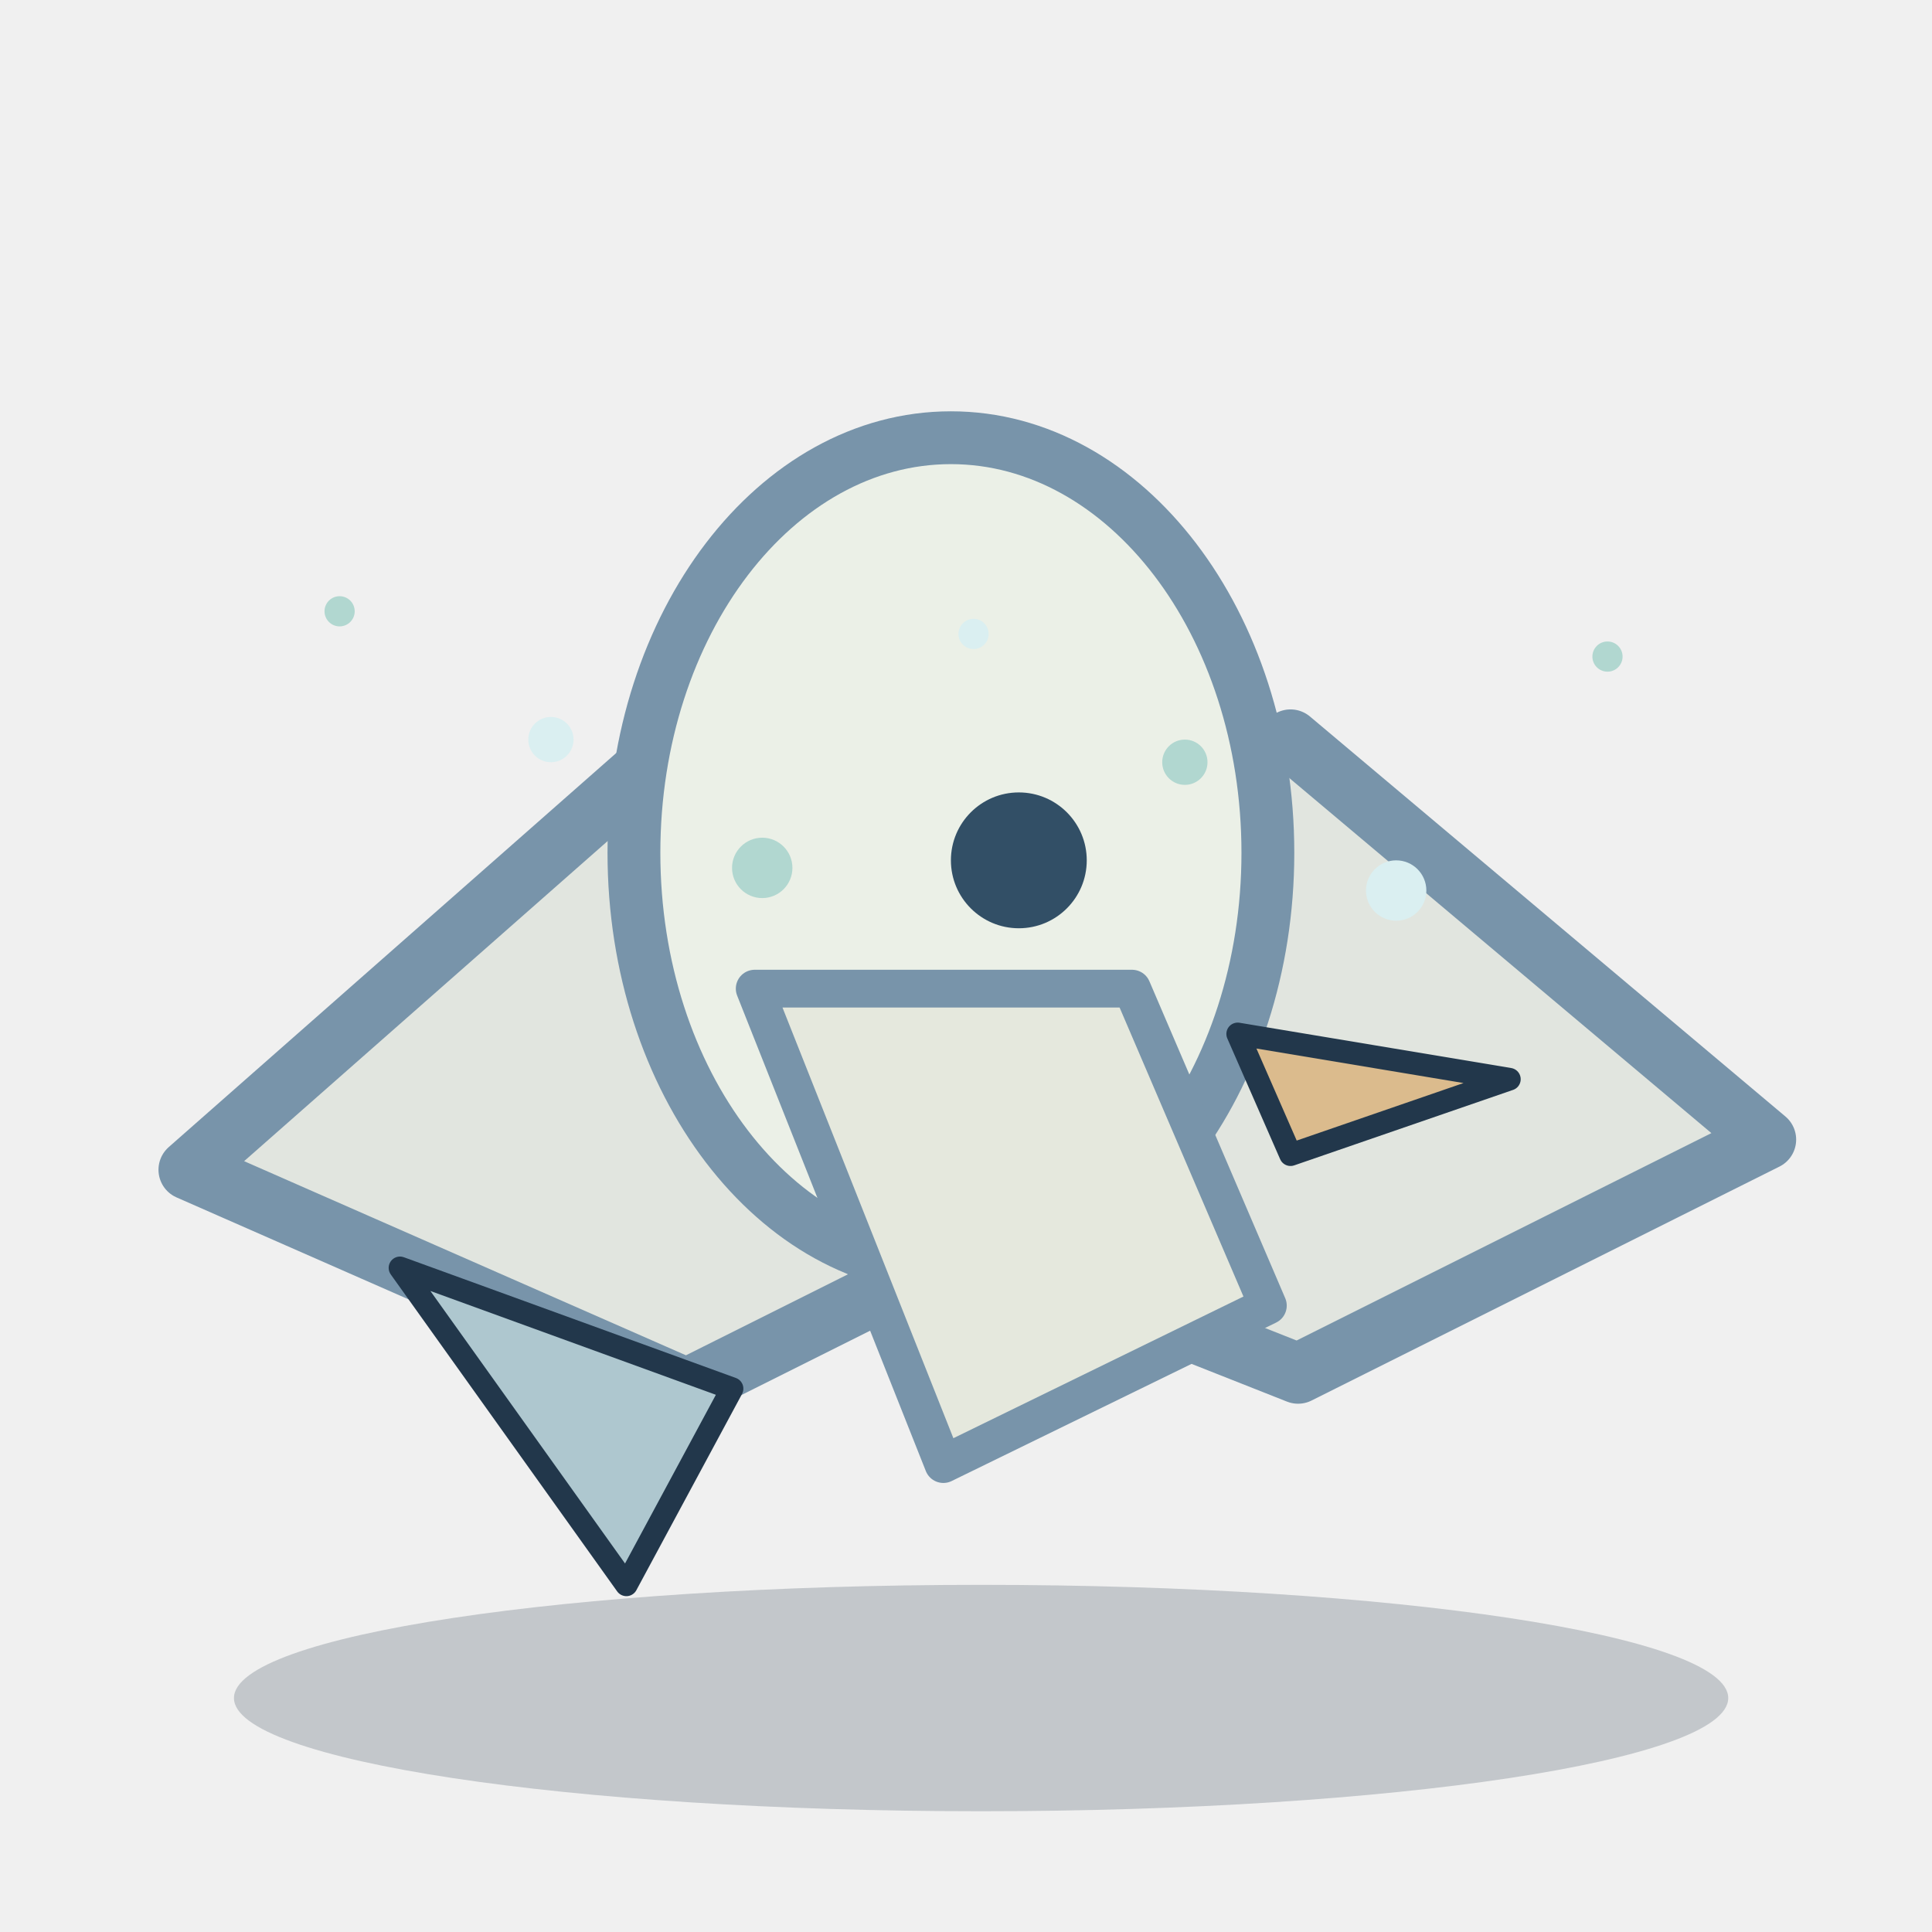
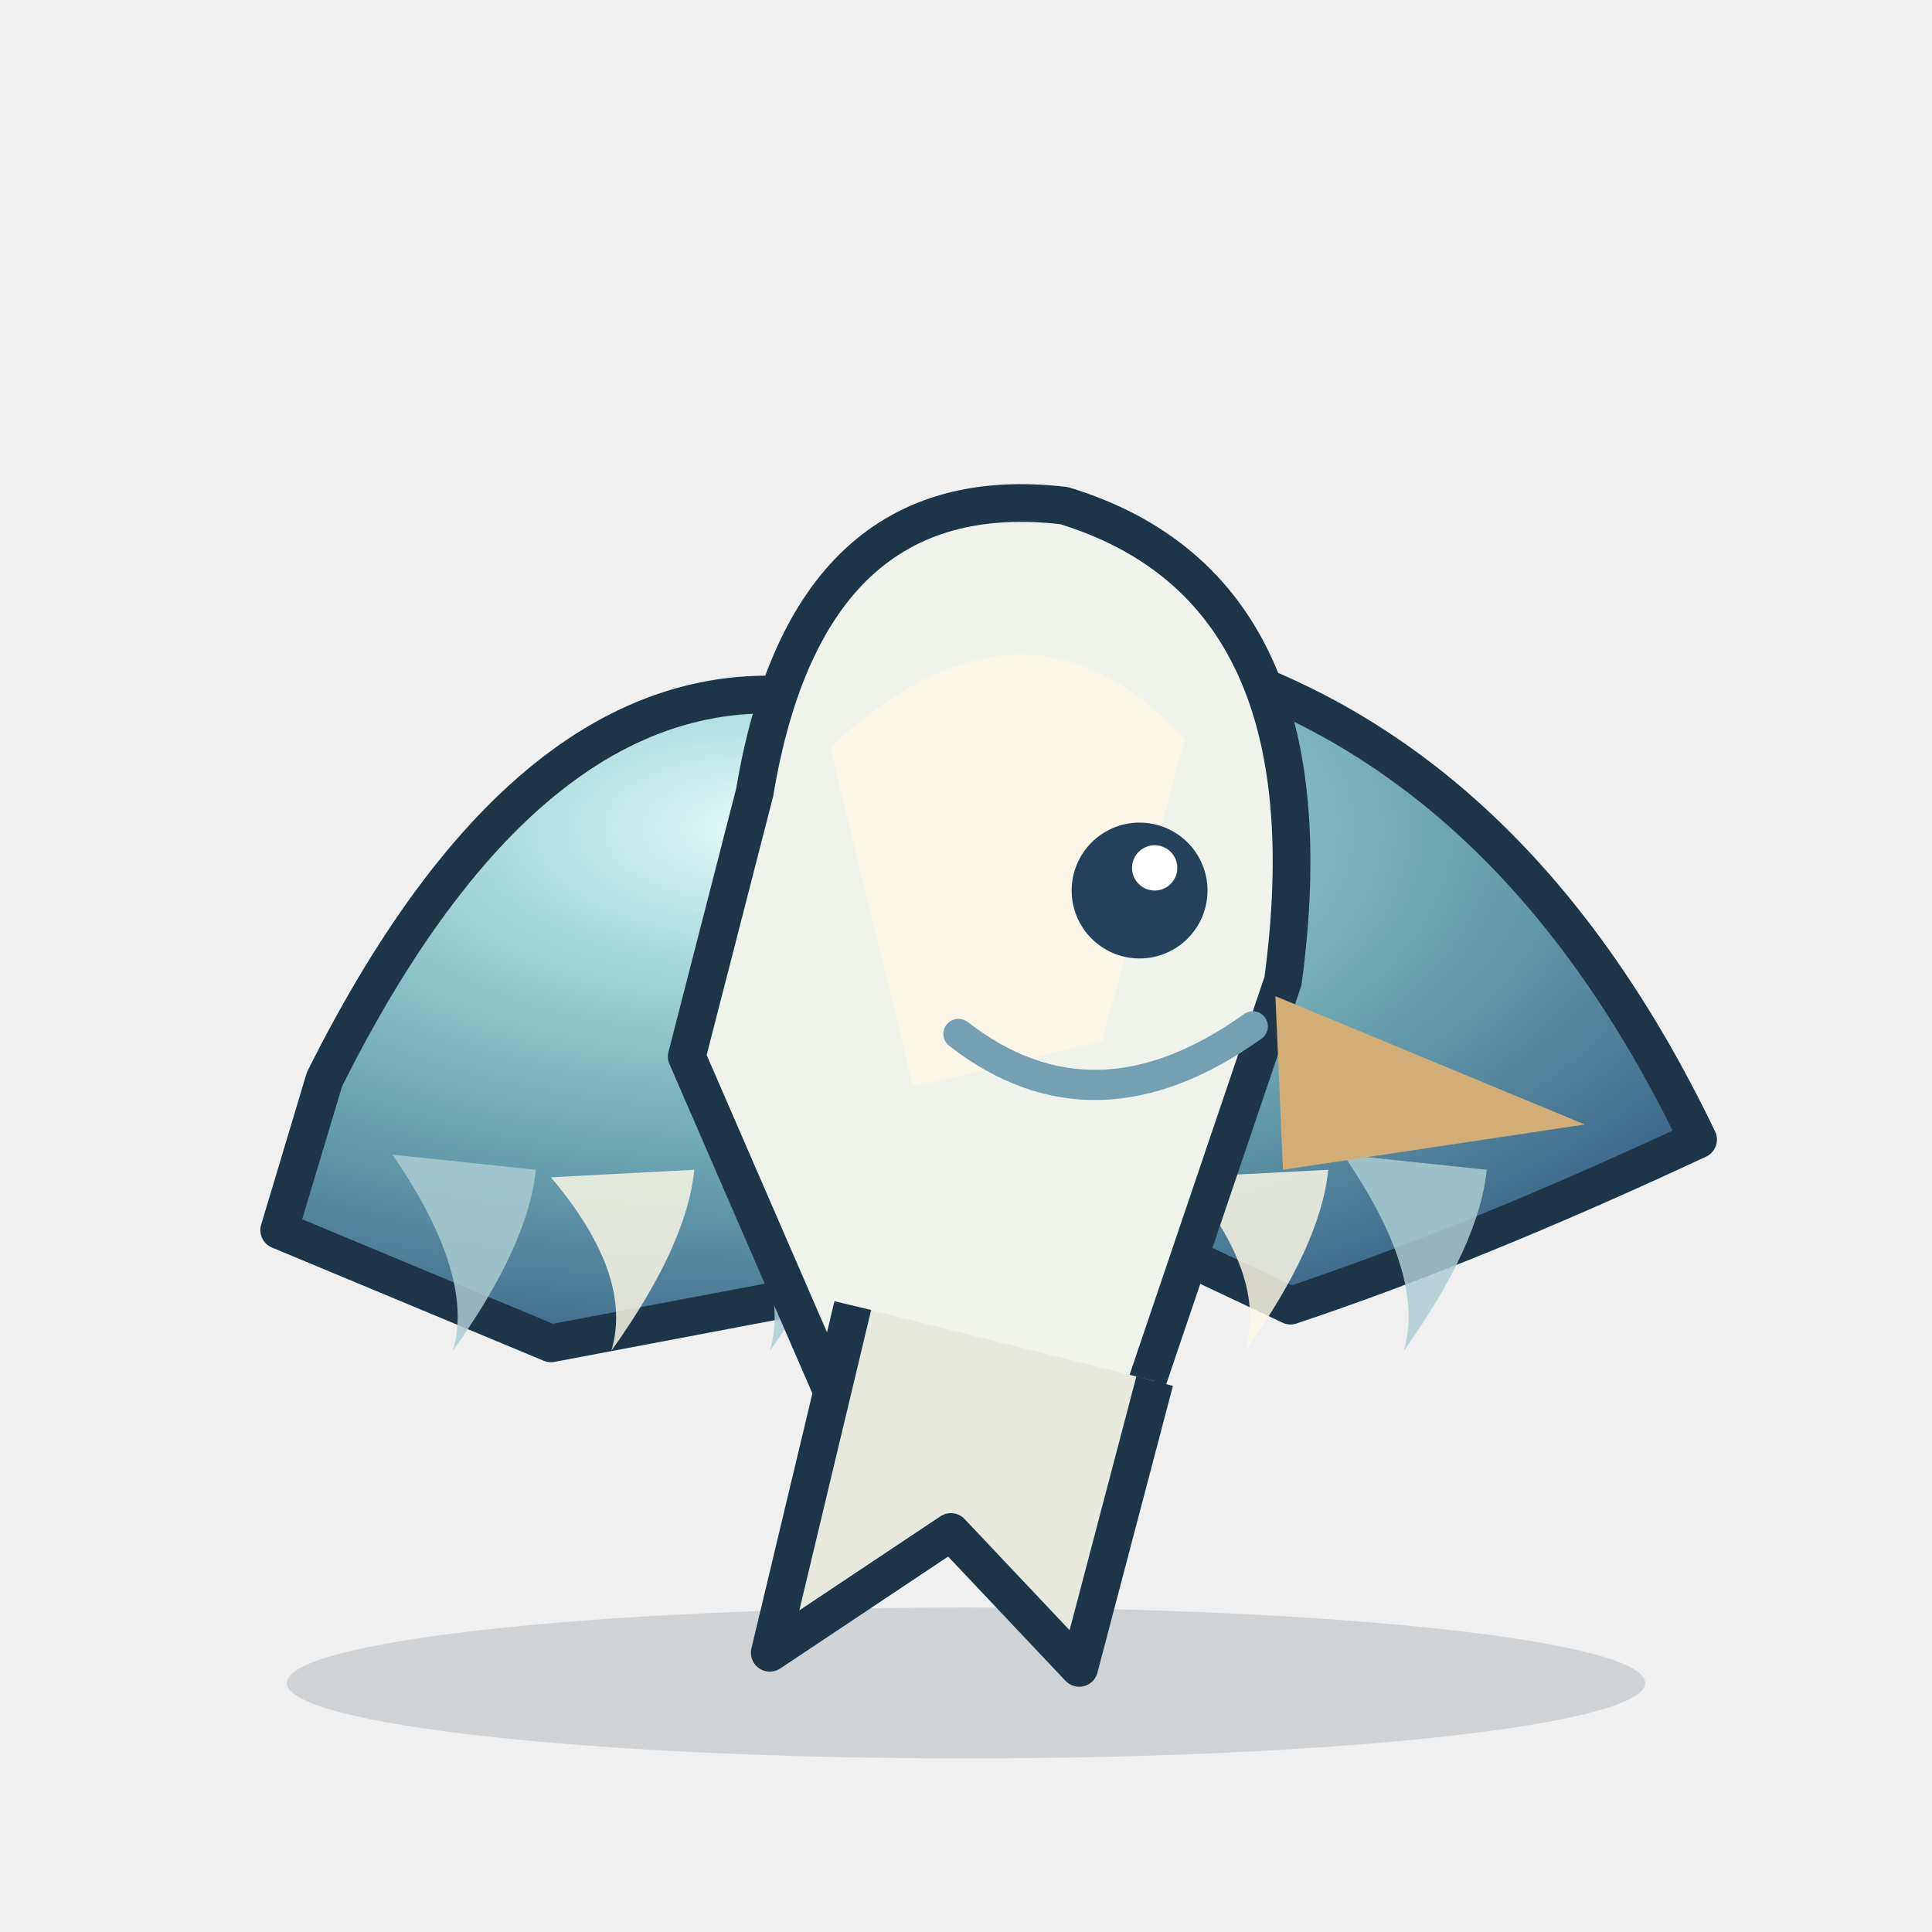
- <svg xmlns="http://www.w3.org/2000/svg" width="256" height="256" viewBox="0 0 256 256" shape-rendering="geometricPrecision">
+ <svg xmlns="http://www.w3.org/2000/svg" width="256" height="256" viewBox="0 0 256 256">
  <defs>
-     <linearGradient id="sky" x2="0" y2="1">
-       <stop stop-color="#2c6c91" />
-       <stop offset=".58" stop-color="#a0cbca" />
-       <stop offset="1" stop-color="#f6d7a7" />
+     <radialGradient id="body" cx=".34" cy=".24" r=".85">
+       <stop stop-color="#e2fcf9" />
+       <stop offset=".23" stop-color="#aadbdc" />
+       <stop offset=".58" stop-color="#6ca4b2" />
+       <stop offset="1" stop-color="#355d83" />
+     </radialGradient>
+     <radialGradient id="halo">
+       <stop stop-color="#b6fff9" stop-opacity=".8" />
+       <stop offset="1" stop-color="#a0ddfa" stop-opacity="0" />
+     </radialGradient>
+     <linearGradient id="floor" x2="0" y2="1">
+       <stop stop-color="#2b607e" />
+       <stop offset="1" stop-color="#142b51" />
    </linearGradient>
-     <linearGradient id="sea" x2="0" y2="1">
-       <stop stop-color="#447f95" />
-       <stop offset="1" stop-color="#143c60" />
-     </linearGradient>
-     <linearGradient id="gold" x2="1" y2="1">
-       <stop stop-color="#fff4b4" />
-       <stop offset=".52" stop-color="#efc06e" />
-       <stop offset="1" stop-color="#9b7456" />
-     </linearGradient>
-     <radialGradient id="halo">
-       <stop stop-color="#c9fff0" stop-opacity=".95" />
-       <stop offset="1" stop-color="#67cbd7" stop-opacity="0" />
-     </radialGradient>
  </defs>
-   <ellipse cx="130" cy="225" rx="99" ry="15" fill="#11253b33" stroke="none" stroke-width="0" />
-   <polygon points="25,155 92,96 126,127 171,98 234,151 172,182 129,165 91,184" fill="#e1e5df" stroke="#7894aa" stroke-width="8" stroke-linejoin="round" />
-   <ellipse cx="126" cy="113" rx="42" ry="55" fill="#ebf0e7" stroke="#7894aa" stroke-width="7" />
-   <polygon points="100,131 150,131 168,173 125,194" fill="#e5e8dd" stroke="#7894aa" stroke-width="5" stroke-linejoin="round" />
-   <polygon points="53,168 97,184 83,210" fill="#aec7cf" stroke="#22374b" stroke-width="3" stroke-linejoin="round" />
-   <circle cx="135" cy="114" r="9" fill="#324f66" stroke="none" stroke-width="0" />
-   <polygon points="164,137 200,143 171,153" fill="#dbbb8d" stroke="#22374b" stroke-width="3" stroke-linejoin="round" />
-   <circle cx="45" cy="81" r="2" fill="#b1d7d0" stroke="none" stroke-width="0" />
-   <circle cx="73" cy="98" r="3" fill="#daeff1" stroke="none" stroke-width="0" />
-   <circle cx="101" cy="115" r="4" fill="#b1d7d0" stroke="none" stroke-width="0" />
-   <circle cx="129" cy="84" r="2" fill="#daeff1" stroke="none" stroke-width="0" />
-   <circle cx="157" cy="101" r="3" fill="#b1d7d0" stroke="none" stroke-width="0" />
-   <circle cx="185" cy="118" r="4" fill="#daeff1" stroke="none" stroke-width="0" />
-   <circle cx="213" cy="87" r="2" fill="#b1d7d0" stroke="none" stroke-width="0" />
+   <ellipse cx="128" cy="223" rx="90" ry="10" fill="#1e3043" opacity=".15" />
+   <path d="M43 143 Q72 85 111 93 L132 109 159 88 Q201 101 225 151 Q195 165 171 173 L135 156 110 171 73 178 37 163Z" fill="url(#body)" stroke="#1c3549" stroke-width="5" stroke-linejoin="round" />
+   <path d="M52 153 Q63 169 60 179 Q70 165 71 155Z" fill="#adced2" opacity=".83" />
+   <path d="M73 156 Q84 169 81 179 Q91 165 92 155Z" fill="#fdf8e7" opacity=".83" />
+   <path d="M94 153 Q105 169 102 179 Q112 165 113 155Z" fill="#adced2" opacity=".83" />
+   <path d="M115 156 Q126 169 123 179 Q133 165 134 155Z" fill="#fdf8e7" opacity=".83" />
+   <path d="M136 153 Q147 169 144 179 Q154 165 155 155Z" fill="#adced2" opacity=".83" />
+   <path d="M157 156 Q168 169 165 179 Q175 165 176 155Z" fill="#fdf8e7" opacity=".83" />
+   <path d="M178 153 Q189 169 186 179 Q196 165 197 155Z" fill="#adced2" opacity=".83" />
+   <path d="M100 105 Q107 63 141 67 Q177 78 170 130 L150 189 114 193 91 140Z" fill="#f0f3ec" stroke="#1c3549" stroke-width="5" stroke-linejoin="round" />
+   <path d="M110 99 Q136 75 157 98 L146 138 121 144Z" fill="#fdf8e7" opacity=".8" />
+   <polygon points="169,132 210,149 170,155" fill="#d3ad78" />
+   <circle cx="151" cy="118" r="9" fill="#24425c" />
+   <circle cx="153" cy="115" r="3" fill="#fff" />
+   <path d="M113 173 L102 219 L126 203 L143 221 L153 183" fill="#e7e8de" stroke="#1c3549" stroke-width="5" stroke-linejoin="round" />
+   <path d="M127 137 Q145 151 166 136" fill="none" stroke="#759fb3" stroke-width="4" stroke-linecap="round" stroke-linejoin="round" />
</svg>
